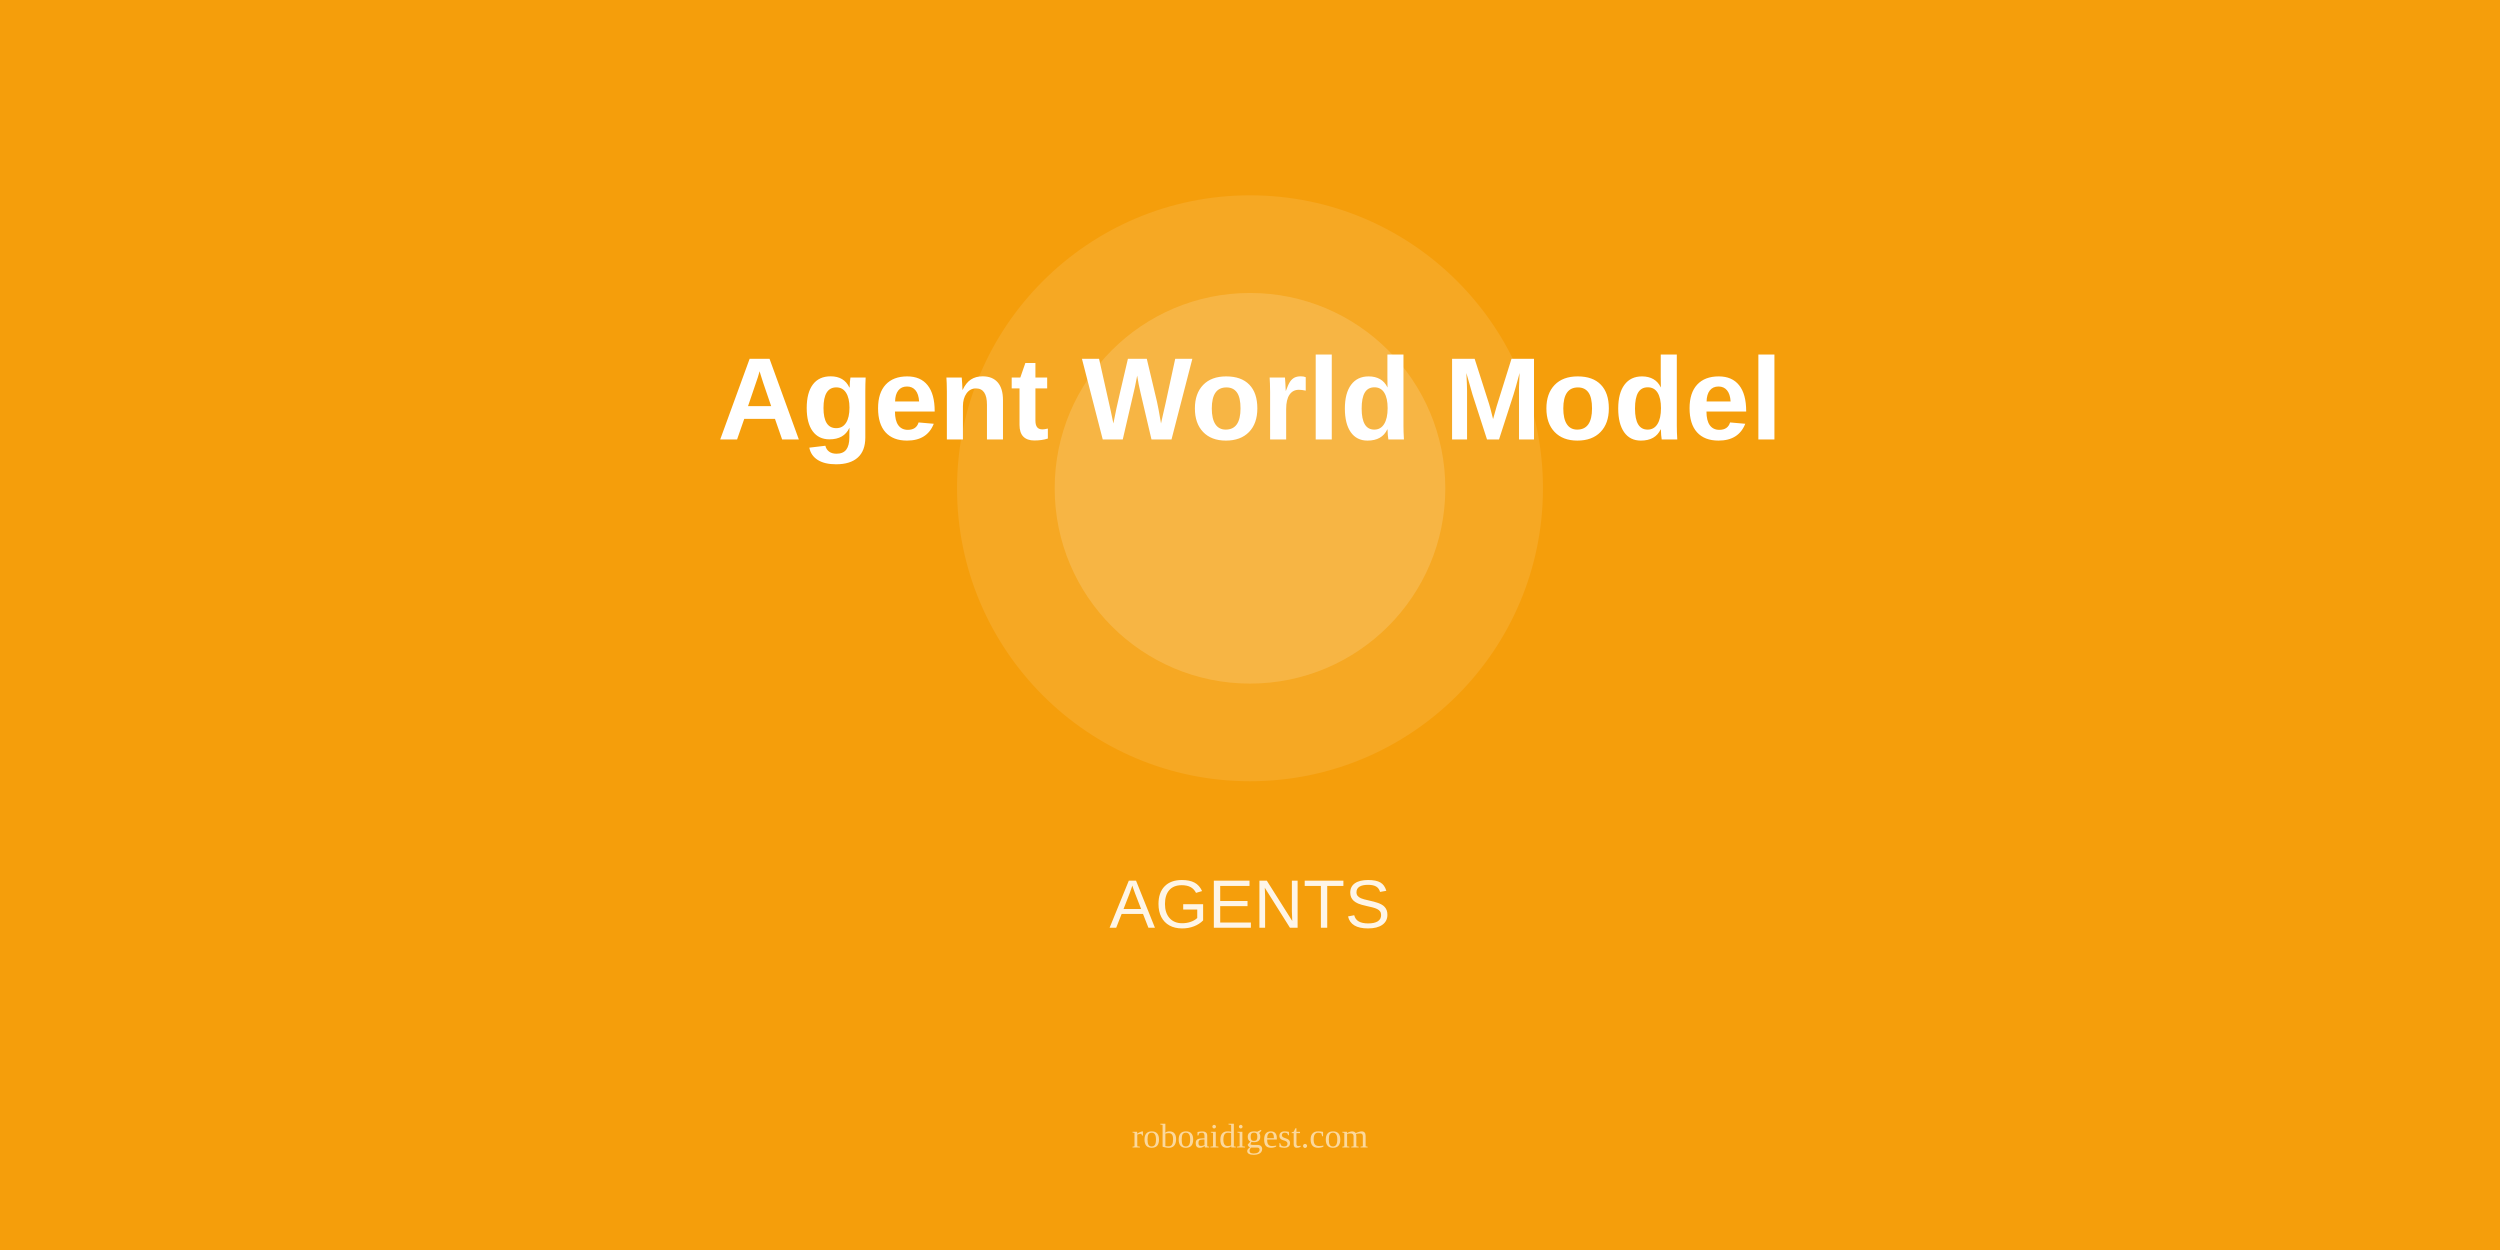
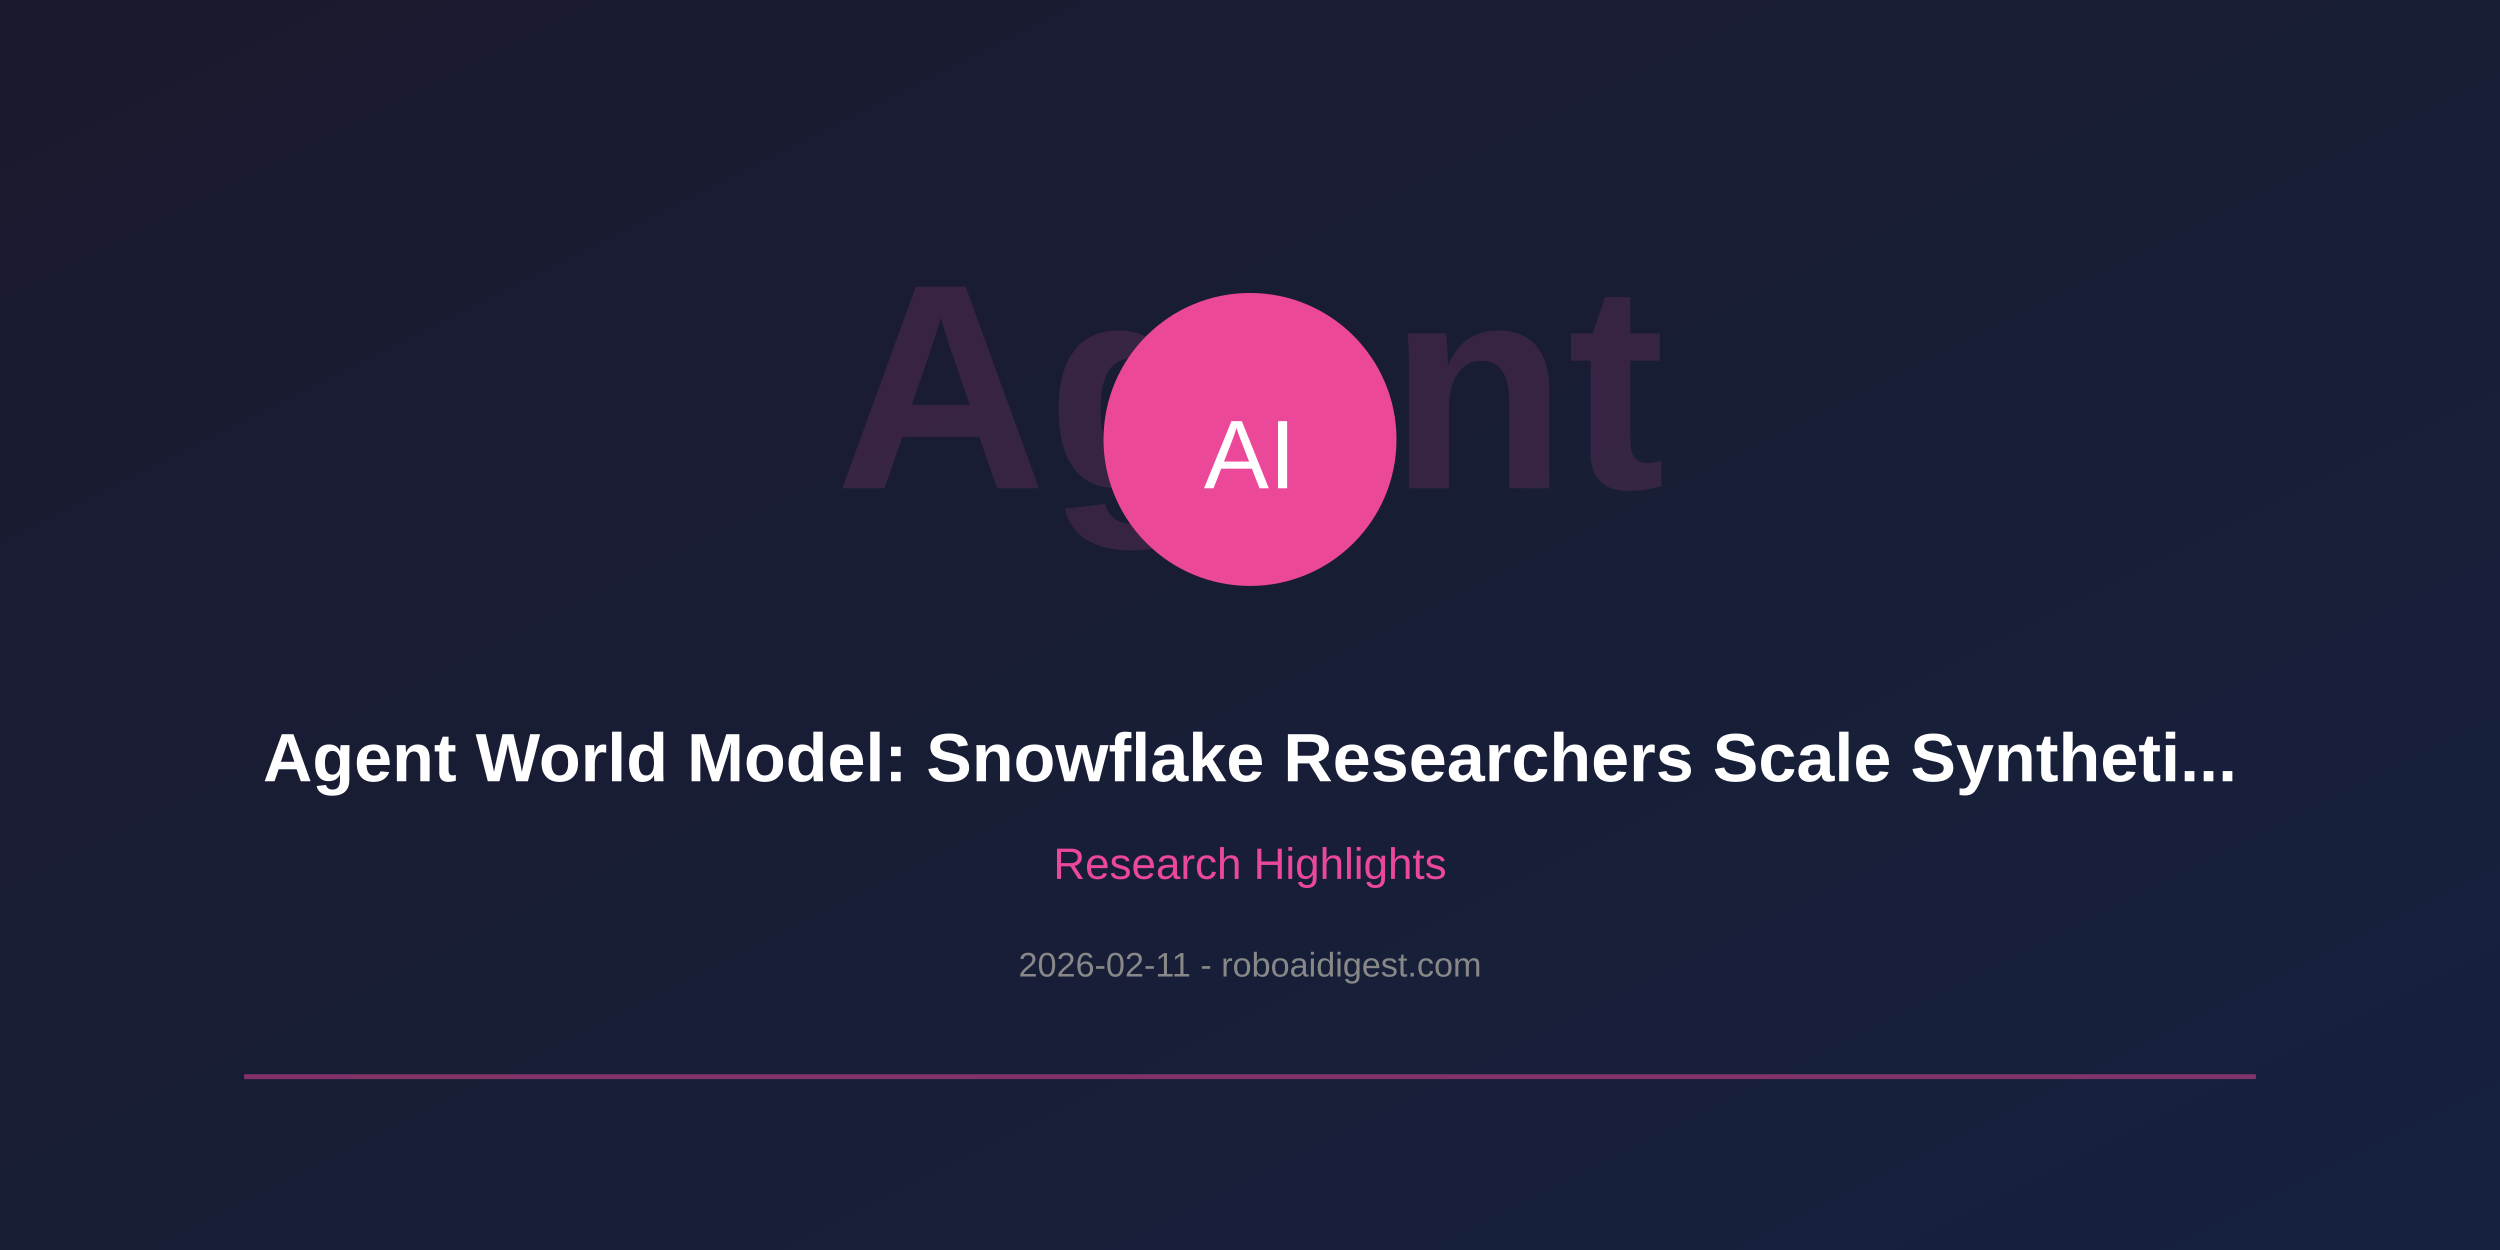
- <svg xmlns="http://www.w3.org/2000/svg" width="1024" height="512">
-   <rect width="1024" height="512" fill="#f59e0b" />
-   <circle cx="512" cy="200" r="120" fill="white" opacity="0.1" />
-   <circle cx="512" cy="200" r="80" fill="white" opacity="0.15" />
-   <text x="512" y="180" font-size="48" font-weight="bold" fill="white" text-anchor="middle" font-family="Arial,sans-serif">
-     Agent World Model
-   </text>
-   <text x="512" y="380" font-size="28" fill="white" text-anchor="middle" opacity="0.9" font-family="Arial,sans-serif">
-     AGENTS
-   </text>
-   <text x="512" y="470" font-size="14" fill="white" opacity="0.6" text-anchor="middle">roboaidigest.com</text>
+ <svg xmlns="http://www.w3.org/2000/svg" width="1024" height="512" viewBox="0 0 1024 512">
+   <defs>
+     <linearGradient id="bg" x1="0%" y1="0%" x2="100%" y2="100%">
+       <stop offset="0%" style="stop-color:#1a1a2e" />
+       <stop offset="100%" style="stop-color:#16213e" />
+     </linearGradient>
+   </defs>
+   <rect width="1024" height="512" fill="url(#bg)" />
+   <text x="512" y="200" font-family="Arial Black, Arial" font-size="120" font-weight="bold" fill="#ec4899" text-anchor="middle" opacity="0.15">Agent</text>
+   <circle cx="512" cy="180" r="60" fill="#ec4899" />
+   <text x="512" y="200" font-size="40" fill="white" text-anchor="middle" font-family="Arial">AI</text>
+   <text x="512" y="320" font-family="Arial" font-size="28" font-weight="bold" fill="white" text-anchor="middle" max-width="900">Agent World Model: Snowflake Researchers Scale Syntheti...</text>
+   <text x="512" y="360" font-family="Arial" font-size="18" fill="#ec4899" text-anchor="middle">Research Highlights</text>
+   <text x="512" y="400" font-family="Arial" font-size="14" fill="#888" text-anchor="middle">2026-02-11 - roboaidigest.com</text>
+   <rect x="100" y="440" width="824" height="2" fill="#ec4899" opacity="0.5" />
</svg>
